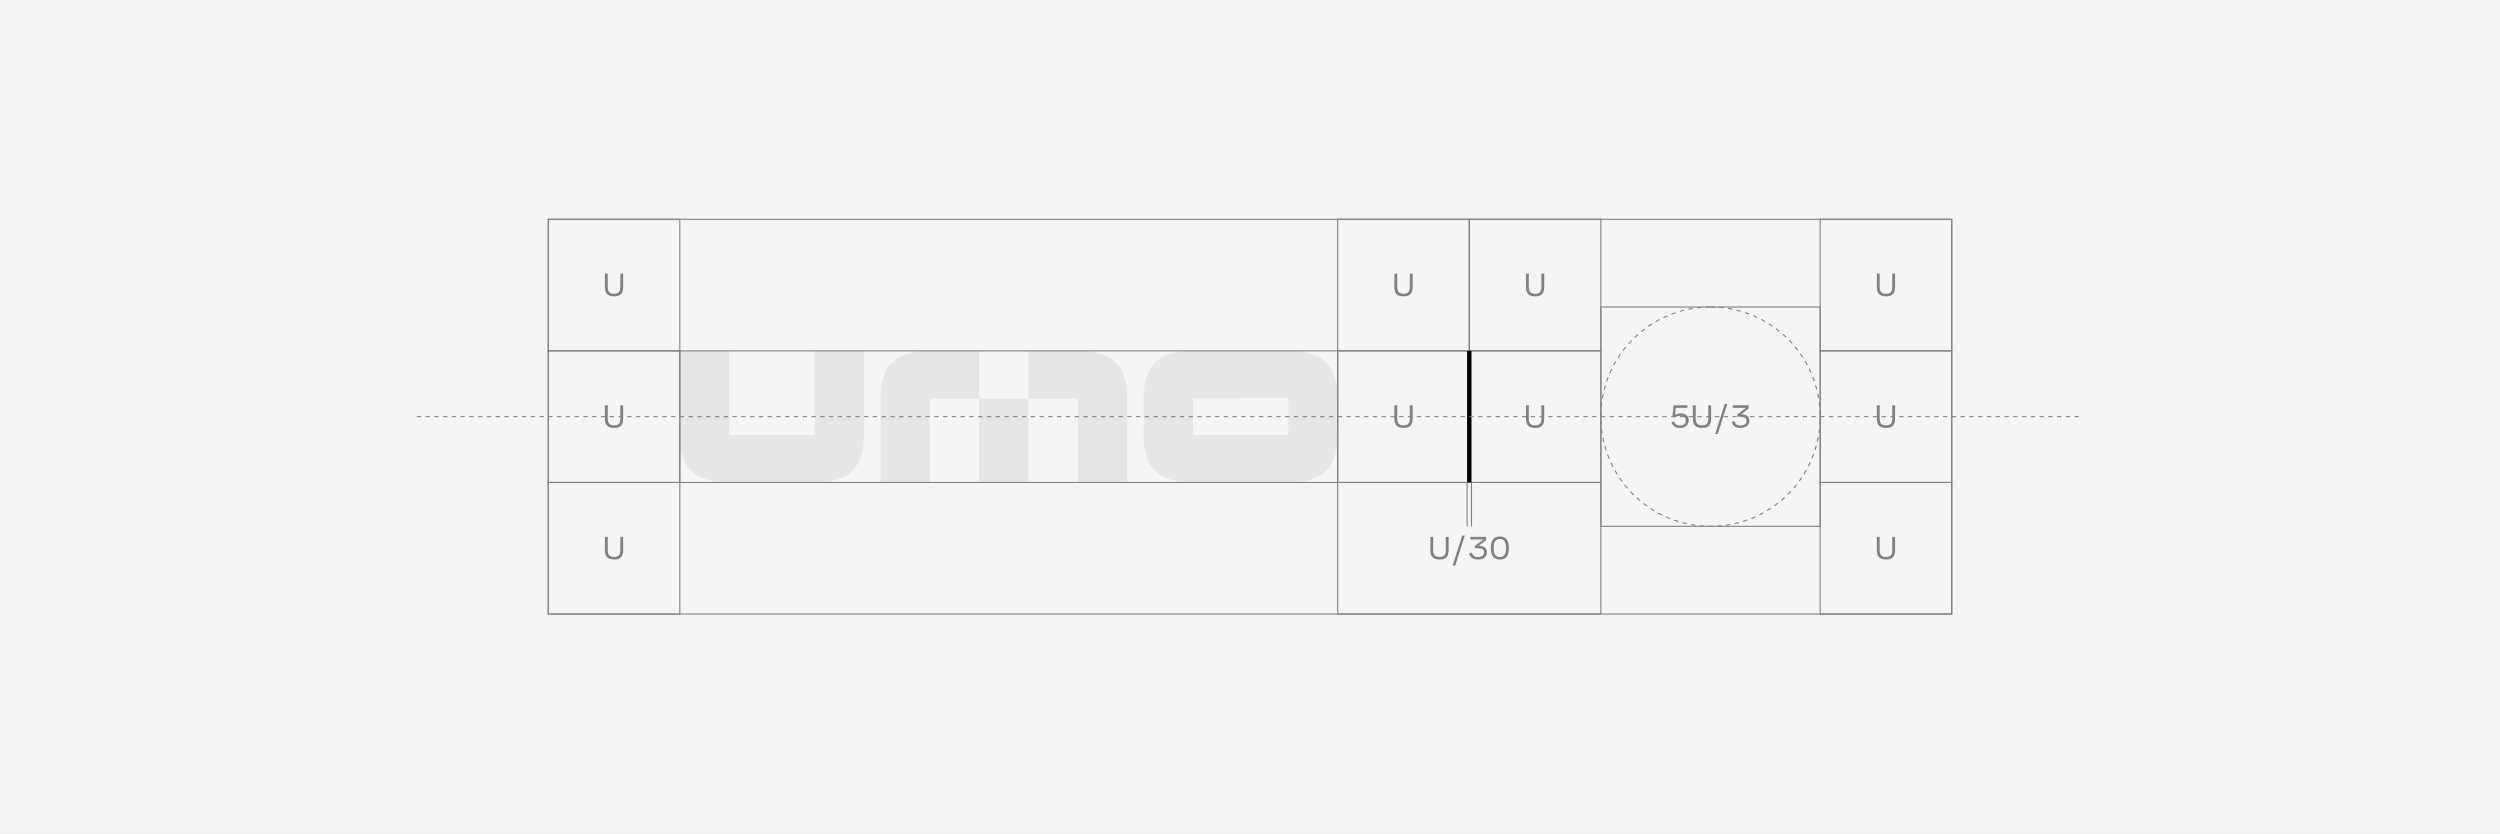
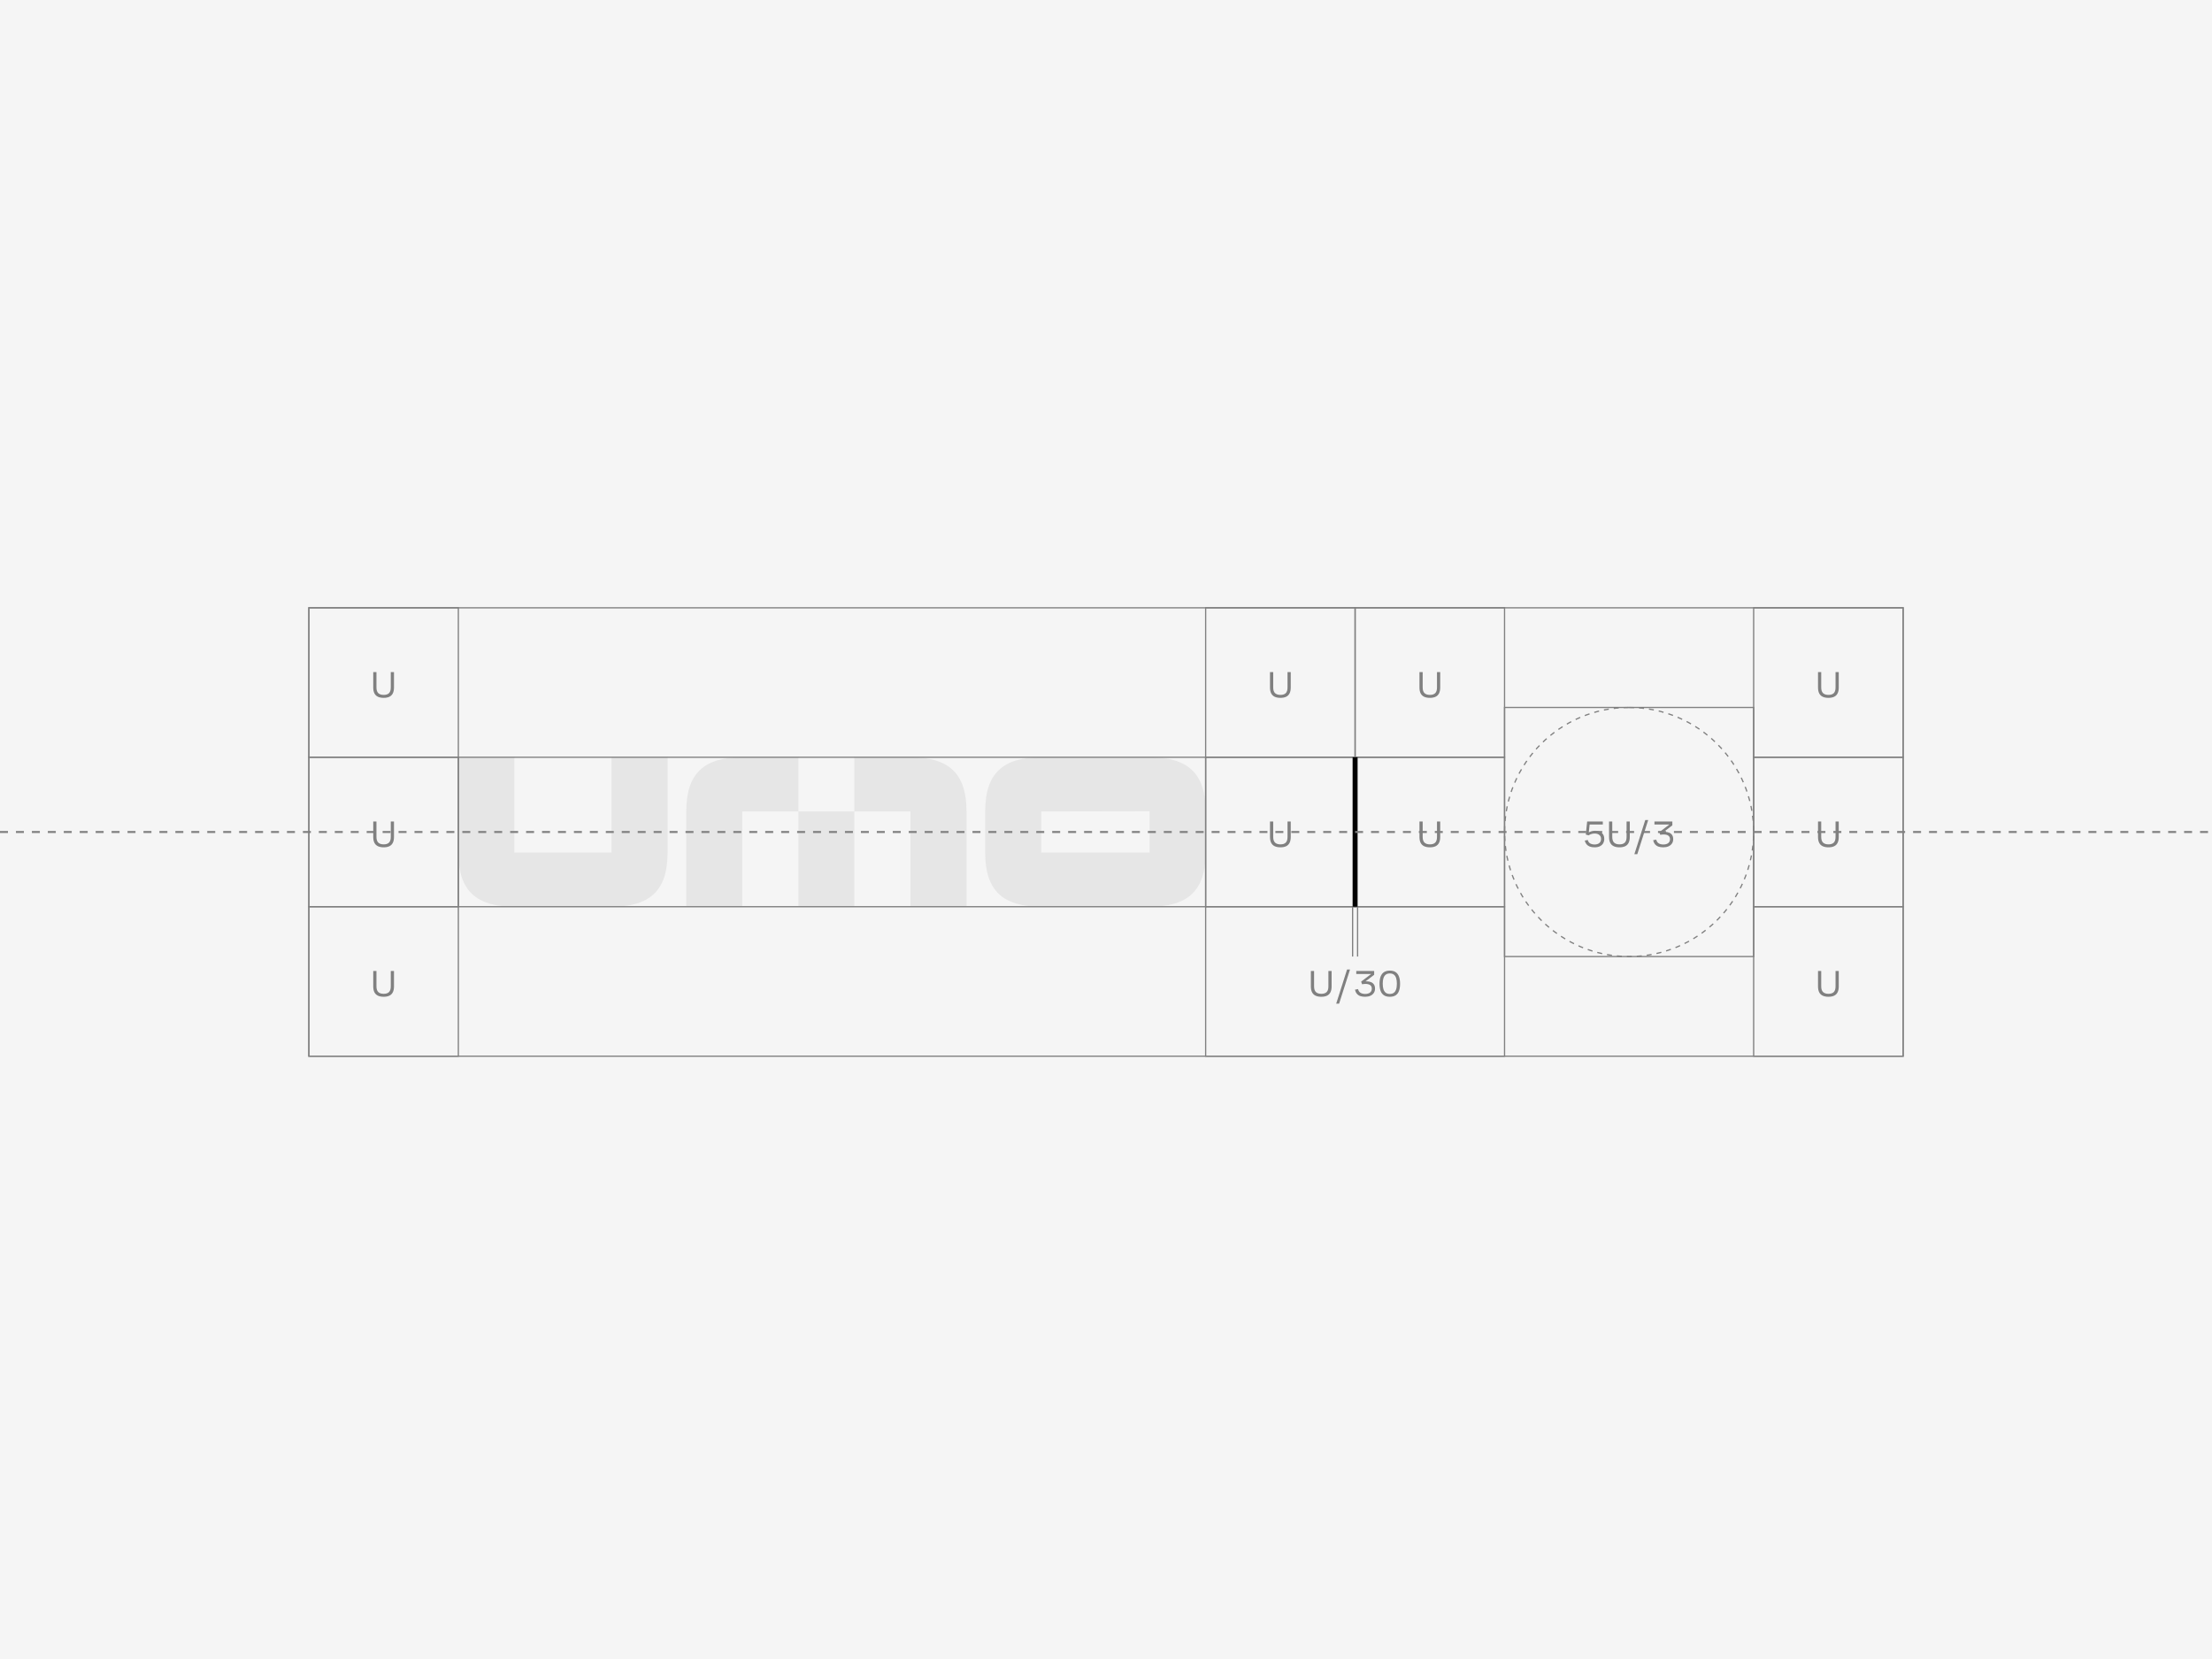
- <svg xmlns="http://www.w3.org/2000/svg" width="912" height="304" viewBox="0 0 912 304" fill="none">
-   <g>
-     <g>
-       <g>
-         <g clip-path="url(#clip0_4810_2)">
-           <g>
-             <rect width="912" height="304" fill="#F5F5F5" />
-             <g>
-               <rect x="200" y="80" width="512" height="144" stroke="#808080" stroke-width="0.4" />
-               <g>
-                 <path d="M584 112H664V192H584V112Z" stroke="#808080" stroke-width="0.4" />
-                 <g>
-                   <rect x="584" y="112" width="80" height="80" rx="40" stroke="#808080" stroke-width="0.4" stroke-dasharray="1.6 1.6" />
-                   <path d="M610.527 147.84H615.555V148.8H610.959L611.367 148.404L611.031 151.572L610.875 151.464C611.131 151.256 611.455 151.096 611.847 150.984C612.239 150.864 612.651 150.804 613.083 150.804C614.011 150.804 614.731 151.036 615.243 151.5C615.763 151.964 616.023 152.6 616.023 153.408C616.023 153.936 615.907 154.404 615.675 154.812C615.443 155.22 615.095 155.54 614.631 155.772C614.175 156.004 613.603 156.12 612.915 156.12C612.323 156.12 611.811 156.04 611.379 155.88C610.947 155.712 610.595 155.468 610.323 155.148C610.051 154.82 609.863 154.424 609.759 153.96L610.731 153.768C610.843 154.256 611.091 154.62 611.475 154.86C611.867 155.092 612.347 155.208 612.915 155.208C613.563 155.208 614.071 155.052 614.439 154.74C614.807 154.42 614.991 153.98 614.991 153.42C614.991 152.884 614.807 152.464 614.439 152.16C614.071 151.848 613.567 151.692 612.927 151.692C612.567 151.692 612.219 151.744 611.883 151.848C611.547 151.952 611.251 152.096 610.995 152.28L610.083 152.016L610.527 147.84ZM623.188 152.796V147.84H624.22V152.796C624.22 153.564 624.092 154.196 623.836 154.692C623.588 155.18 623.22 155.54 622.732 155.772C622.244 156.004 621.636 156.12 620.908 156.12C620.188 156.12 619.576 156.004 619.072 155.772C618.576 155.54 618.2 155.18 617.944 154.692C617.688 154.196 617.56 153.564 617.56 152.796V147.84H618.592V152.796C618.592 153.628 618.788 154.232 619.18 154.608C619.58 154.984 620.16 155.172 620.92 155.172C621.68 155.172 622.248 154.984 622.624 154.608C623 154.232 623.188 153.628 623.188 152.796ZM625.693 158.328L629.185 147.36H630.133L626.629 158.328H625.693ZM634.984 156.12C634.432 156.12 633.932 156.052 633.484 155.916C633.044 155.772 632.672 155.532 632.368 155.196C632.072 154.86 631.86 154.408 631.732 153.84L632.716 153.648C632.844 154.208 633.108 154.608 633.508 154.848C633.908 155.088 634.4 155.208 634.984 155.208C635.664 155.208 636.192 155.06 636.568 154.764C636.944 154.468 637.132 154.056 637.132 153.528C637.132 153.008 636.956 152.624 636.604 152.376C636.252 152.12 635.744 151.992 635.08 151.992C634.904 151.992 634.716 152.004 634.516 152.028C634.316 152.044 634.144 152.068 634 152.1L633.7 151.26L637.168 148.62L637.204 148.8H632.14V147.84H637.888V149.064L634.72 151.476L634.672 151.236C634.808 151.212 634.944 151.196 635.08 151.188C635.216 151.172 635.328 151.164 635.416 151.164C635.992 151.164 636.484 151.252 636.892 151.428C637.308 151.604 637.624 151.868 637.84 152.22C638.056 152.564 638.164 152.988 638.164 153.492C638.164 154.044 638.028 154.516 637.756 154.908C637.492 155.3 637.12 155.6 636.64 155.808C636.168 156.016 635.616 156.12 634.984 156.12Z" fill="#808080" />
-                 </g>
-               </g>
-               <g>
-                 <g clip-path="url(#clip1_4810_2)">
-                   <g>
-                     <path d="M357.2 145.4H339.199V176H321.2V145.337C321.2 133.022 327.048 128 339.199 128H357.2V145.4ZM393.199 128C405.347 128 411.2 133.015 411.2 145.337V176H393.199V145.4H375.2V176H357.2V145.4H375.2V128H393.199Z" fill="#E6E6E6" />
-                     <path d="M297.2 158.6H266V128H248V158.663C248 170.985 253.86 176 266.015 176H297.183C309.347 176 315.2 170.978 315.2 158.663V128H297.2V158.6Z" fill="#E6E6E6" />
-                     <path fill-rule="evenodd" clip-rule="evenodd" d="M469.987 128C482.142 128 488 133.015 488 145.337V158.663C488 170.978 482.149 176 469.987 176H435.215C423.058 176 417.2 170.985 417.2 158.663V145.337C417.2 133.022 423.058 128 435.215 128H469.987ZM435.2 158.6H470V145.337L435.2 145.4V158.6Z" fill="#E6E6E6" />
+ <svg xmlns="http://www.w3.org/2000/svg" width="444" height="333" viewBox="120 0 444 333" fill="none">
+   <rect width="808" height="333" fill="#F5F5F5" />
+   <g id="UMO Brand Guide Web App">
+     <path d="M-124 -1467C-124 -1468.11 -123.105 -1469 -122 -1469H9874C9875.1 -1469 9876 -1468.1 9876 -1467V26743C9876 26744.1 9875.1 26745 9874 26745H-122C-123.105 26745 -124 26744.1 -124 26743V-1467Z" fill="#CCCCCC" />
+     <path d="M-122 -1469V-1468H9874V-1469V-1470H-122V-1469ZM9876 -1467H9875V26743H9876H9877V-1467H9876ZM9874 26745V26744H-122V26745V26746H9874V26745ZM-124 26743H-123V-1467H-124H-125V26743H-124ZM-122 26745V26744C-122.552 26744 -123 26743.6 -123 26743H-124H-125C-125 26744.7 -123.657 26746 -122 26746V26745ZM9876 26743H9875C9875 26743.6 9874.55 26744 9874 26744V26745V26746C9875.66 26746 9877 26744.7 9877 26743H9876ZM9874 -1469V-1468C9874.55 -1468 9875 -1467.55 9875 -1467H9876H9877C9877 -1468.66 9875.66 -1470 9874 -1470V-1469ZM-122 -1469V-1470C-123.657 -1470 -125 -1468.66 -125 -1467H-124H-123C-123 -1467.55 -122.553 -1468 -122 -1468V-1469Z" fill="black" fill-opacity="0.1" />
+     <g id="Brand Guide Desktop" clip-path="url(#clip0_4810_2)">
+       <rect width="1440" height="381" transform="translate(-24 -24)" fill="white" />
+       <g id="Body">
+         <g id="Block">
+           <g id="Body_2">
+             <g id="Frame 52">
+               <rect width="684" height="333" fill="#F5F5F5" />
+               <g id="Frame 69">
+                 <rect x="182" y="122" width="320" height="90" stroke="#808080" stroke-width="0.25" />
+                 <g id="Frame 64">
+                   <path d="M422 142H472V192H422V142Z" stroke="#808080" stroke-width="0.25" />
+                   <g id="Frame 73">
+                     <rect x="422" y="142" width="50" height="50" rx="25" stroke="#808080" stroke-width="0.25" stroke-dasharray="1 1" />
+                     <path id="5U/3" d="M438.58 164.9H441.722V165.5H438.85L439.105 165.252L438.895 167.232L438.797 167.165C438.957 167.035 439.16 166.935 439.405 166.865C439.65 166.79 439.907 166.752 440.177 166.752C440.757 166.752 441.207 166.897 441.527 167.187C441.852 167.477 442.015 167.875 442.015 168.38C442.015 168.71 441.942 169.002 441.797 169.257C441.652 169.512 441.435 169.712 441.145 169.857C440.86 170.003 440.502 170.075 440.072 170.075C439.702 170.075 439.382 170.025 439.112 169.925C438.842 169.82 438.622 169.667 438.452 169.467C438.282 169.262 438.165 169.015 438.1 168.725L438.707 168.605C438.777 168.91 438.932 169.137 439.172 169.287C439.417 169.432 439.717 169.505 440.072 169.505C440.477 169.505 440.795 169.407 441.025 169.212C441.255 169.012 441.37 168.737 441.37 168.387C441.37 168.052 441.255 167.79 441.025 167.6C440.795 167.405 440.48 167.307 440.08 167.307C439.855 167.307 439.637 167.34 439.427 167.405C439.217 167.47 439.032 167.56 438.872 167.675L438.302 167.51L438.58 164.9ZM446.492 167.997V164.9H447.137V167.997C447.137 168.477 447.057 168.872 446.897 169.182C446.742 169.487 446.512 169.712 446.207 169.857C445.902 170.003 445.522 170.075 445.067 170.075C444.617 170.075 444.235 170.003 443.92 169.857C443.61 169.712 443.375 169.487 443.215 169.182C443.055 168.872 442.975 168.477 442.975 167.997V164.9H443.62V167.997C443.62 168.517 443.742 168.895 443.987 169.13C444.237 169.365 444.6 169.482 445.075 169.482C445.55 169.482 445.905 169.365 446.14 169.13C446.375 168.895 446.492 168.517 446.492 167.997ZM448.058 171.455L450.241 164.6H450.833L448.643 171.455H448.058ZM453.865 170.075C453.52 170.075 453.207 170.033 452.927 169.947C452.652 169.857 452.42 169.707 452.23 169.497C452.045 169.287 451.912 169.005 451.832 168.65L452.447 168.53C452.527 168.88 452.692 169.13 452.942 169.28C453.192 169.43 453.5 169.505 453.865 169.505C454.29 169.505 454.62 169.412 454.855 169.227C455.09 169.042 455.207 168.785 455.207 168.455C455.207 168.13 455.097 167.89 454.877 167.735C454.657 167.575 454.34 167.495 453.925 167.495C453.815 167.495 453.697 167.502 453.572 167.517C453.447 167.527 453.34 167.542 453.25 167.562L453.062 167.037L455.23 165.387L455.252 165.5H452.087V164.9H455.68V165.665L453.7 167.172L453.67 167.022C453.755 167.007 453.84 166.997 453.925 166.992C454.01 166.982 454.08 166.977 454.135 166.977C454.495 166.977 454.802 167.032 455.057 167.142C455.317 167.252 455.515 167.417 455.65 167.637C455.785 167.852 455.852 168.117 455.852 168.432C455.852 168.777 455.767 169.072 455.597 169.317C455.432 169.562 455.2 169.75 454.9 169.88C454.605 170.01 454.26 170.075 453.865 170.075Z" fill="#808080" />
                  </g>
                </g>
-                 <rect x="248" y="128" width="240" height="48" stroke="#808080" stroke-width="0.4" />
+                 <g id="Frame">
+                   <g clip-path="url(#clip1_4810_2)">
+                     <g id="UMO">
+                       <path d="M280.25 162.875H269V182H257.75V162.836C257.75 155.139 261.405 152 269 152H280.25V162.875ZM302.749 152C310.342 152 314 155.134 314 162.836V182H302.749V162.875H291.5V182H280.25V162.875H291.5V152H302.749Z" fill="#E6E6E6" />
+                       <path d="M242.75 171.125H223.25V152H212V171.164C212 178.866 215.663 182 223.259 182H242.739C250.342 182 254 178.861 254 171.164V152H242.75V171.125Z" fill="#E6E6E6" />
+                       <path fill-rule="evenodd" clip-rule="evenodd" d="M350.742 152C358.339 152 362 155.134 362 162.836V171.164C362 178.861 358.343 182 350.742 182H329.009C321.411 182 317.75 178.866 317.75 171.164V162.836C317.75 155.139 321.411 152 329.009 152H350.742ZM329 171.125H350.75V162.836L329 162.875V171.125Z" fill="#E6E6E6" />
+                     </g>
+                   </g>
+                   <rect x="212" y="152" width="150" height="30" stroke="#808080" stroke-width="0.25" />
+                 </g>
+                 <g id="Unit">
+                   <rect x="182" y="152" width="30" height="30" stroke="#808080" stroke-width="0.25" />
+                   <path id="U" d="M198.437 167.997V164.9H199.082V167.997C199.082 168.477 199.002 168.872 198.842 169.182C198.687 169.487 198.457 169.712 198.152 169.857C197.847 170.003 197.467 170.075 197.012 170.075C196.562 170.075 196.179 170.003 195.864 169.857C195.554 169.712 195.319 169.487 195.159 169.182C194.999 168.872 194.919 168.477 194.919 167.997V164.9H195.564V167.997C195.564 168.517 195.687 168.895 195.932 169.13C196.182 169.365 196.544 169.482 197.019 169.482C197.494 169.482 197.849 169.365 198.084 169.13C198.319 168.895 198.437 168.517 198.437 167.997Z" fill="#808080" />
+                 </g>
+                 <g id="Unit_2">
+                   <rect x="182" y="122" width="30" height="30" stroke="#808080" stroke-width="0.25" />
+                   <path id="U_2" d="M198.437 137.997V134.9H199.082V137.997C199.082 138.477 199.002 138.872 198.842 139.182C198.687 139.487 198.457 139.712 198.152 139.857C197.847 140.003 197.467 140.075 197.012 140.075C196.562 140.075 196.179 140.003 195.864 139.857C195.554 139.712 195.319 139.487 195.159 139.182C194.999 138.872 194.919 138.477 194.919 137.997V134.9H195.564V137.997C195.564 138.517 195.687 138.895 195.932 139.13C196.182 139.365 196.544 139.482 197.019 139.482C197.494 139.482 197.849 139.365 198.084 139.13C198.319 138.895 198.437 138.517 198.437 137.997Z" fill="#808080" />
+                 </g>
+                 <g id="Unit_3">
+                   <rect x="182" y="182" width="30" height="30" stroke="#808080" stroke-width="0.25" />
+                   <path id="U_3" d="M198.437 197.997V194.9H199.082V197.997C199.082 198.477 199.002 198.872 198.842 199.182C198.687 199.487 198.457 199.712 198.152 199.857C197.847 200.003 197.467 200.075 197.012 200.075C196.562 200.075 196.179 200.003 195.864 199.857C195.554 199.712 195.319 199.487 195.159 199.182C194.999 198.872 194.919 198.477 194.919 197.997V194.9H195.564V197.997C195.564 198.517 195.687 198.895 195.932 199.13C196.182 199.365 196.544 199.482 197.019 199.482C197.494 199.482 197.849 199.365 198.084 199.13C198.319 198.895 198.437 198.517 198.437 197.997Z" fill="#808080" />
+                 </g>
+                 <g id="Unit_4">
+                   <rect x="472" y="122" width="30" height="30" stroke="#808080" stroke-width="0.25" />
+                   <path id="U_4" d="M488.437 137.997V134.9H489.082V137.997C489.082 138.477 489.002 138.872 488.842 139.182C488.687 139.487 488.457 139.712 488.152 139.857C487.847 140.003 487.467 140.075 487.012 140.075C486.562 140.075 486.179 140.003 485.864 139.857C485.554 139.712 485.319 139.487 485.159 139.182C484.999 138.872 484.919 138.477 484.919 137.997V134.9H485.564V137.997C485.564 138.517 485.687 138.895 485.932 139.13C486.182 139.365 486.544 139.482 487.019 139.482C487.494 139.482 487.849 139.365 488.084 139.13C488.319 138.895 488.437 138.517 488.437 137.997Z" fill="#808080" />
+                 </g>
+                 <g id="Unit_5">
+                   <rect x="392" y="122" width="30" height="30" stroke="#808080" stroke-width="0.25" />
+                   <path id="U_5" d="M408.437 137.997V134.9H409.082V137.997C409.082 138.477 409.002 138.872 408.842 139.182C408.687 139.487 408.457 139.712 408.152 139.857C407.847 140.003 407.467 140.075 407.012 140.075C406.562 140.075 406.179 140.003 405.864 139.857C405.554 139.712 405.319 139.487 405.159 139.182C404.999 138.872 404.919 138.477 404.919 137.997V134.9H405.564V137.997C405.564 138.517 405.687 138.895 405.932 139.13C406.182 139.365 406.544 139.482 407.019 139.482C407.494 139.482 407.849 139.365 408.084 139.13C408.319 138.895 408.437 138.517 408.437 137.997Z" fill="#808080" />
+                 </g>
+                 <g id="Unit_6">
+                   <rect x="392" y="152" width="30" height="30" stroke="#808080" stroke-width="0.25" />
+                   <path id="U_6" d="M408.437 167.997V164.9H409.082V167.997C409.082 168.477 409.002 168.872 408.842 169.182C408.687 169.487 408.457 169.712 408.152 169.857C407.847 170.003 407.467 170.075 407.012 170.075C406.562 170.075 406.179 170.003 405.864 169.857C405.554 169.712 405.319 169.487 405.159 169.182C404.999 168.872 404.919 168.477 404.919 167.997V164.9H405.564V167.997C405.564 168.517 405.687 168.895 405.932 169.13C406.182 169.365 406.544 169.482 407.019 169.482C407.494 169.482 407.849 169.365 408.084 169.13C408.319 168.895 408.437 168.517 408.437 167.997Z" fill="#808080" />
+                 </g>
+                 <g id="Unit_7">
+                   <rect x="362" y="122" width="30" height="30" stroke="#808080" stroke-width="0.25" />
+                   <path id="U_7" d="M378.437 137.997V134.9H379.082V137.997C379.082 138.477 379.002 138.872 378.842 139.182C378.687 139.487 378.457 139.712 378.152 139.857C377.847 140.003 377.467 140.075 377.012 140.075C376.562 140.075 376.179 140.003 375.864 139.857C375.554 139.712 375.319 139.487 375.159 139.182C374.999 138.872 374.919 138.477 374.919 137.997V134.9H375.564V137.997C375.564 138.517 375.687 138.895 375.932 139.13C376.182 139.365 376.544 139.482 377.019 139.482C377.494 139.482 377.849 139.365 378.084 139.13C378.319 138.895 378.437 138.517 378.437 137.997Z" fill="#808080" />
+                 </g>
+                 <g id="Unit_8">
+                   <rect x="362" y="152" width="30" height="30" stroke="#808080" stroke-width="0.25" />
+                   <path id="U_8" d="M378.437 167.997V164.9H379.082V167.997C379.082 168.477 379.002 168.872 378.842 169.182C378.687 169.487 378.457 169.712 378.152 169.857C377.847 170.003 377.467 170.075 377.012 170.075C376.562 170.075 376.179 170.003 375.864 169.857C375.554 169.712 375.319 169.487 375.159 169.182C374.999 168.872 374.919 168.477 374.919 167.997V164.9H375.564V167.997C375.564 168.517 375.687 168.895 375.932 169.13C376.182 169.365 376.544 169.482 377.019 169.482C377.494 169.482 377.849 169.365 378.084 169.13C378.319 168.895 378.437 168.517 378.437 167.997Z" fill="#808080" />
+                 </g>
+                 <g id="Unit_9">
+                   <rect x="362" y="182" width="60" height="30" stroke="#808080" stroke-width="0.25" />
+                   <path id="U/30" d="M386.64 197.997V194.9H387.285V197.997C387.285 198.477 387.205 198.872 387.045 199.182C386.89 199.487 386.66 199.712 386.355 199.857C386.05 200.003 385.67 200.075 385.215 200.075C384.765 200.075 384.382 200.003 384.067 199.857C383.757 199.712 383.522 199.487 383.362 199.182C383.202 198.872 383.122 198.477 383.122 197.997V194.9H383.767V197.997C383.767 198.517 383.89 198.895 384.135 199.13C384.385 199.365 384.747 199.482 385.222 199.482C385.697 199.482 386.052 199.365 386.287 199.13C386.522 198.895 386.64 198.517 386.64 197.997ZM388.206 201.455L390.388 194.6H390.981L388.791 201.455H388.206ZM394.013 200.075C393.668 200.075 393.355 200.033 393.075 199.947C392.8 199.857 392.568 199.707 392.378 199.497C392.193 199.287 392.06 199.005 391.98 198.65L392.595 198.53C392.675 198.88 392.84 199.13 393.09 199.28C393.34 199.43 393.648 199.505 394.013 199.505C394.438 199.505 394.768 199.412 395.003 199.227C395.238 199.042 395.355 198.785 395.355 198.455C395.355 198.13 395.245 197.89 395.025 197.735C394.805 197.575 394.488 197.495 394.073 197.495C393.963 197.495 393.845 197.502 393.72 197.517C393.595 197.527 393.488 197.542 393.398 197.562L393.21 197.037L395.378 195.387L395.4 195.5H392.235V194.9H395.828V195.665L393.848 197.172L393.818 197.022C393.903 197.007 393.988 196.997 394.073 196.992C394.158 196.982 394.228 196.977 394.283 196.977C394.643 196.977 394.95 197.032 395.205 197.142C395.465 197.252 395.663 197.417 395.798 197.637C395.933 197.852 396 198.117 396 198.432C396 198.777 395.915 199.072 395.745 199.317C395.58 199.562 395.348 199.75 395.048 199.88C394.753 200.01 394.408 200.075 394.013 200.075ZM398.966 200.075C398.486 200.075 398.093 199.975 397.788 199.775C397.483 199.575 397.258 199.28 397.113 198.89C396.973 198.5 396.903 198.02 396.903 197.45C396.903 197.17 396.921 196.912 396.956 196.677C396.991 196.442 397.043 196.227 397.113 196.032C397.188 195.837 397.281 195.665 397.391 195.515C397.501 195.365 397.631 195.24 397.781 195.14C397.936 195.035 398.111 194.957 398.306 194.907C398.506 194.852 398.726 194.825 398.966 194.825C399.451 194.825 399.843 194.927 400.143 195.132C400.448 195.337 400.671 195.637 400.811 196.032C400.956 196.422 401.028 196.895 401.028 197.45C401.028 197.735 401.011 197.997 400.976 198.237C400.941 198.477 400.886 198.695 400.811 198.89C400.741 199.085 400.651 199.257 400.541 199.407C400.431 199.552 400.298 199.675 400.143 199.775C399.993 199.875 399.821 199.95 399.626 200C399.431 200.05 399.211 200.075 398.966 200.075ZM398.966 199.505C399.136 199.505 399.288 199.485 399.423 199.445C399.558 199.405 399.678 199.345 399.783 199.265C399.888 199.185 399.978 199.087 400.053 198.972C400.128 198.852 400.191 198.717 400.241 198.567C400.291 198.412 400.326 198.242 400.346 198.057C400.371 197.867 400.383 197.665 400.383 197.45C400.383 197.01 400.336 196.637 400.241 196.332C400.146 196.027 399.993 195.795 399.783 195.635C399.578 195.475 399.306 195.395 398.966 195.395C398.801 195.395 398.648 195.415 398.508 195.455C398.373 195.495 398.253 195.555 398.148 195.635C398.043 195.715 397.953 195.815 397.878 195.935C397.803 196.05 397.741 196.185 397.691 196.34C397.641 196.49 397.603 196.657 397.578 196.842C397.558 197.027 397.548 197.23 397.548 197.45C397.548 197.885 397.596 198.255 397.691 198.56C397.791 198.865 397.943 199.1 398.148 199.265C398.358 199.425 398.631 199.505 398.966 199.505Z" fill="#808080" />
+                 </g>
+                 <g id="Unit_10">
+                   <rect x="472" y="182" width="30" height="30" stroke="#808080" stroke-width="0.25" />
+                   <path id="U_9" d="M488.437 197.997V194.9H489.082V197.997C489.082 198.477 489.002 198.872 488.842 199.182C488.687 199.487 488.457 199.712 488.152 199.857C487.847 200.003 487.467 200.075 487.012 200.075C486.562 200.075 486.179 200.003 485.864 199.857C485.554 199.712 485.319 199.487 485.159 199.182C484.999 198.872 484.919 198.477 484.919 197.997V194.9H485.564V197.997C485.564 198.517 485.687 198.895 485.932 199.13C486.182 199.365 486.544 199.482 487.019 199.482C487.494 199.482 487.849 199.365 488.084 199.13C488.319 198.895 488.437 198.517 488.437 197.997Z" fill="#808080" />
+                 </g>
+                 <g id="Unit_11">
+                   <rect x="472" y="152" width="30" height="30" stroke="#808080" stroke-width="0.25" />
+                   <path id="U_10" d="M488.437 167.997V164.9H489.082V167.997C489.082 168.477 489.002 168.872 488.842 169.182C488.687 169.487 488.457 169.712 488.152 169.857C487.847 170.003 487.467 170.075 487.012 170.075C486.562 170.075 486.179 170.003 485.864 169.857C485.554 169.712 485.319 169.487 485.159 169.182C484.999 168.872 484.919 168.477 484.919 167.997V164.9H485.564V167.997C485.564 168.517 485.687 168.895 485.932 169.13C486.182 169.365 486.544 169.482 487.019 169.482C487.494 169.482 487.849 169.365 488.084 169.13C488.319 168.895 488.437 168.517 488.437 167.997Z" fill="#808080" />
+                 </g>
+                 <path id="Rectangle 23" d="M392 152V182" stroke="black" />
+                 <path id="Vector" d="M391.5 182V192M392.5 182V192" stroke="#808080" stroke-width="0.25" />
              </g>
-               <g>
-                 <rect x="200" y="128" width="48" height="48" stroke="#808080" stroke-width="0.4" />
-                 <path d="M226.299 152.796V147.84H227.331V152.796C227.331 153.564 227.203 154.196 226.947 154.692C226.699 155.18 226.331 155.54 225.843 155.772C225.355 156.004 224.747 156.12 224.019 156.12C223.299 156.12 222.687 156.004 222.183 155.772C221.687 155.54 221.311 155.18 221.055 154.692C220.799 154.196 220.671 153.564 220.671 152.796V147.84H221.703V152.796C221.703 153.628 221.899 154.232 222.291 154.608C222.691 154.984 223.271 155.172 224.031 155.172C224.791 155.172 225.359 154.984 225.735 154.608C226.111 154.232 226.299 153.628 226.299 152.796Z" fill="#808080" />
-               </g>
-               <g>
-                 <rect x="200" y="80" width="48" height="48" stroke="#808080" stroke-width="0.4" />
-                 <path d="M226.299 104.796V99.84H227.331V104.796C227.331 105.564 227.203 106.196 226.947 106.692C226.699 107.18 226.331 107.54 225.843 107.772C225.355 108.004 224.747 108.12 224.019 108.12C223.299 108.12 222.687 108.004 222.183 107.772C221.687 107.54 221.311 107.18 221.055 106.692C220.799 106.196 220.671 105.564 220.671 104.796V99.84H221.703V104.796C221.703 105.628 221.899 106.232 222.291 106.608C222.691 106.984 223.271 107.172 224.031 107.172C224.791 107.172 225.359 106.984 225.735 106.608C226.111 106.232 226.299 105.628 226.299 104.796Z" fill="#808080" />
-               </g>
-               <g>
-                 <rect x="200" y="176" width="48" height="48" stroke="#808080" stroke-width="0.4" />
-                 <path d="M226.299 200.796V195.84H227.331V200.796C227.331 201.564 227.203 202.196 226.947 202.692C226.699 203.18 226.331 203.54 225.843 203.772C225.355 204.004 224.747 204.12 224.019 204.12C223.299 204.12 222.687 204.004 222.183 203.772C221.687 203.54 221.311 203.18 221.055 202.692C220.799 202.196 220.671 201.564 220.671 200.796V195.84H221.703V200.796C221.703 201.628 221.899 202.232 222.291 202.608C222.691 202.984 223.271 203.172 224.031 203.172C224.791 203.172 225.359 202.984 225.735 202.608C226.111 202.232 226.299 201.628 226.299 200.796Z" fill="#808080" />
-               </g>
-               <g>
-                 <rect x="664" y="80" width="48" height="48" stroke="#808080" stroke-width="0.4" />
-                 <path d="M690.299 104.796V99.84H691.331V104.796C691.331 105.564 691.203 106.196 690.947 106.692C690.699 107.18 690.331 107.54 689.843 107.772C689.355 108.004 688.747 108.12 688.019 108.12C687.299 108.12 686.687 108.004 686.183 107.772C685.687 107.54 685.311 107.18 685.055 106.692C684.799 106.196 684.671 105.564 684.671 104.796V99.84H685.703V104.796C685.703 105.628 685.899 106.232 686.291 106.608C686.691 106.984 687.271 107.172 688.031 107.172C688.791 107.172 689.359 106.984 689.735 106.608C690.111 106.232 690.299 105.628 690.299 104.796Z" fill="#808080" />
-               </g>
-               <g>
-                 <rect x="536" y="80" width="48" height="48" stroke="#808080" stroke-width="0.4" />
-                 <path d="M562.299 104.796V99.84H563.331V104.796C563.331 105.564 563.203 106.196 562.947 106.692C562.699 107.18 562.331 107.54 561.843 107.772C561.355 108.004 560.747 108.12 560.019 108.12C559.299 108.12 558.687 108.004 558.183 107.772C557.687 107.54 557.311 107.18 557.055 106.692C556.799 106.196 556.671 105.564 556.671 104.796V99.84H557.703V104.796C557.703 105.628 557.899 106.232 558.291 106.608C558.691 106.984 559.271 107.172 560.031 107.172C560.791 107.172 561.359 106.984 561.735 106.608C562.111 106.232 562.299 105.628 562.299 104.796Z" fill="#808080" />
-               </g>
-               <g>
-                 <rect x="536" y="128" width="48" height="48" stroke="#808080" stroke-width="0.4" />
-                 <path d="M562.299 152.796V147.84H563.331V152.796C563.331 153.564 563.203 154.196 562.947 154.692C562.699 155.18 562.331 155.54 561.843 155.772C561.355 156.004 560.747 156.12 560.019 156.12C559.299 156.12 558.687 156.004 558.183 155.772C557.687 155.54 557.311 155.18 557.055 154.692C556.799 154.196 556.671 153.564 556.671 152.796V147.84H557.703V152.796C557.703 153.628 557.899 154.232 558.291 154.608C558.691 154.984 559.271 155.172 560.031 155.172C560.791 155.172 561.359 154.984 561.735 154.608C562.111 154.232 562.299 153.628 562.299 152.796Z" fill="#808080" />
-               </g>
-               <g>
-                 <rect x="488" y="80" width="48" height="48" stroke="#808080" stroke-width="0.4" />
-                 <path d="M514.299 104.796V99.84H515.331V104.796C515.331 105.564 515.203 106.196 514.947 106.692C514.699 107.18 514.331 107.54 513.843 107.772C513.355 108.004 512.747 108.12 512.019 108.12C511.299 108.12 510.687 108.004 510.183 107.772C509.687 107.54 509.311 107.18 509.055 106.692C508.799 106.196 508.671 105.564 508.671 104.796V99.84H509.703V104.796C509.703 105.628 509.899 106.232 510.291 106.608C510.691 106.984 511.271 107.172 512.031 107.172C512.791 107.172 513.359 106.984 513.735 106.608C514.111 106.232 514.299 105.628 514.299 104.796Z" fill="#808080" />
-               </g>
-               <g>
-                 <rect x="488" y="128" width="48" height="48" stroke="#808080" stroke-width="0.4" />
-                 <path d="M514.299 152.796V147.84H515.331V152.796C515.331 153.564 515.203 154.196 514.947 154.692C514.699 155.18 514.331 155.54 513.843 155.772C513.355 156.004 512.747 156.12 512.019 156.12C511.299 156.12 510.687 156.004 510.183 155.772C509.687 155.54 509.311 155.18 509.055 154.692C508.799 154.196 508.671 153.564 508.671 152.796V147.84H509.703V152.796C509.703 153.628 509.899 154.232 510.291 154.608C510.691 154.984 511.271 155.172 512.031 155.172C512.791 155.172 513.359 154.984 513.735 154.608C514.111 154.232 514.299 153.628 514.299 152.796Z" fill="#808080" />
-               </g>
-               <g>
-                 <rect x="488" y="176" width="96" height="48" stroke="#808080" stroke-width="0.4" />
-                 <path d="M527.424 200.796V195.84H528.456V200.796C528.456 201.564 528.328 202.196 528.072 202.692C527.824 203.18 527.456 203.54 526.968 203.772C526.48 204.004 525.872 204.12 525.144 204.12C524.424 204.12 523.812 204.004 523.308 203.772C522.812 203.54 522.436 203.18 522.18 202.692C521.924 202.196 521.796 201.564 521.796 200.796V195.84H522.828V200.796C522.828 201.628 523.024 202.232 523.416 202.608C523.816 202.984 524.396 203.172 525.156 203.172C525.916 203.172 526.484 202.984 526.86 202.608C527.236 202.232 527.424 201.628 527.424 200.796ZM529.93 206.328L533.422 195.36H534.37L530.866 206.328H529.93ZM539.22 204.12C538.668 204.12 538.168 204.052 537.72 203.916C537.28 203.772 536.908 203.532 536.604 203.196C536.308 202.86 536.096 202.408 535.968 201.84L536.952 201.648C537.08 202.208 537.344 202.608 537.744 202.848C538.144 203.088 538.636 203.208 539.22 203.208C539.9 203.208 540.428 203.06 540.804 202.764C541.18 202.468 541.368 202.056 541.368 201.528C541.368 201.008 541.192 200.624 540.84 200.376C540.488 200.12 539.98 199.992 539.316 199.992C539.14 199.992 538.952 200.004 538.752 200.028C538.552 200.044 538.38 200.068 538.236 200.1L537.936 199.26L541.404 196.62L541.44 196.8H536.376V195.84H542.124V197.064L538.956 199.476L538.908 199.236C539.044 199.212 539.18 199.196 539.316 199.188C539.452 199.172 539.564 199.164 539.652 199.164C540.228 199.164 540.72 199.252 541.128 199.428C541.544 199.604 541.86 199.868 542.076 200.22C542.292 200.564 542.4 200.988 542.4 201.492C542.4 202.044 542.264 202.516 541.992 202.908C541.728 203.3 541.356 203.6 540.876 203.808C540.404 204.016 539.852 204.12 539.22 204.12ZM547.145 204.12C546.377 204.12 545.749 203.96 545.261 203.64C544.773 203.32 544.413 202.848 544.181 202.224C543.957 201.6 543.845 200.832 543.845 199.92C543.845 199.472 543.873 199.06 543.929 198.684C543.985 198.308 544.069 197.964 544.181 197.652C544.301 197.34 544.449 197.064 544.625 196.824C544.801 196.584 545.009 196.384 545.249 196.224C545.497 196.056 545.777 195.932 546.089 195.852C546.409 195.764 546.761 195.72 547.145 195.72C547.921 195.72 548.549 195.884 549.029 196.212C549.517 196.54 549.873 197.02 550.097 197.652C550.329 198.276 550.445 199.032 550.445 199.92C550.445 200.376 550.417 200.796 550.361 201.18C550.305 201.564 550.217 201.912 550.097 202.224C549.985 202.536 549.841 202.812 549.665 203.052C549.489 203.284 549.277 203.48 549.029 203.64C548.789 203.8 548.513 203.92 548.201 204C547.889 204.08 547.537 204.12 547.145 204.12ZM547.145 203.208C547.417 203.208 547.661 203.176 547.877 203.112C548.093 203.048 548.285 202.952 548.453 202.824C548.621 202.696 548.765 202.54 548.885 202.356C549.005 202.164 549.105 201.948 549.185 201.708C549.265 201.46 549.321 201.188 549.353 200.892C549.393 200.588 549.413 200.264 549.413 199.92C549.413 199.216 549.337 198.62 549.185 198.132C549.033 197.644 548.789 197.272 548.453 197.016C548.125 196.76 547.689 196.632 547.145 196.632C546.881 196.632 546.637 196.664 546.413 196.728C546.197 196.792 546.005 196.888 545.837 197.016C545.669 197.144 545.525 197.304 545.405 197.496C545.285 197.68 545.185 197.896 545.105 198.144C545.025 198.384 544.965 198.652 544.925 198.948C544.893 199.244 544.877 199.568 544.877 199.92C544.877 200.616 544.953 201.208 545.105 201.696C545.265 202.184 545.509 202.56 545.837 202.824C546.173 203.08 546.609 203.208 547.145 203.208Z" fill="#808080" />
-               </g>
-               <g>
-                 <rect x="664" y="176" width="48" height="48" stroke="#808080" stroke-width="0.4" />
-                 <path d="M690.299 200.796V195.84H691.331V200.796C691.331 201.564 691.203 202.196 690.947 202.692C690.699 203.18 690.331 203.54 689.843 203.772C689.355 204.004 688.747 204.12 688.019 204.12C687.299 204.12 686.687 204.004 686.183 203.772C685.687 203.54 685.311 203.18 685.055 202.692C684.799 202.196 684.671 201.564 684.671 200.796V195.84H685.703V200.796C685.703 201.628 685.899 202.232 686.291 202.608C686.691 202.984 687.271 203.172 688.031 203.172C688.791 203.172 689.359 202.984 689.735 202.608C690.111 202.232 690.299 201.628 690.299 200.796Z" fill="#808080" />
-               </g>
-               <g>
-                 <rect x="664" y="128" width="48" height="48" stroke="#808080" stroke-width="0.4" />
-                 <path d="M690.299 152.796V147.84H691.331V152.796C691.331 153.564 691.203 154.196 690.947 154.692C690.699 155.18 690.331 155.54 689.843 155.772C689.355 156.004 688.747 156.12 688.019 156.12C687.299 156.12 686.687 156.004 686.183 155.772C685.687 155.54 685.311 155.18 685.055 154.692C684.799 154.196 684.671 153.564 684.671 152.796V147.84H685.703V152.796C685.703 153.628 685.899 154.232 686.291 154.608C686.691 154.984 687.271 155.172 688.031 155.172C688.791 155.172 689.359 154.984 689.735 154.608C690.111 154.232 690.299 153.628 690.299 152.796Z" fill="#808080" />
-               </g>
-               <path d="M536 128V176" stroke="black" stroke-width="1.6" />
-               <path d="M535.2 176V192M536.8 176V192" stroke="#808080" stroke-width="0.4" />
+               <path id="Vector 2" d="M120 167L564 167" stroke="#808080" stroke-width="0.4" stroke-dasharray="1.6 1.6" />
            </g>
-             <path d="M152 152H760" stroke="#808080" stroke-width="0.4" stroke-dasharray="1.6 1.6" />
          </g>
        </g>
      </g>
    </g>
  </g>
  <defs>
-     <clipPath>
-       <rect width="912" height="696" fill="white" />
+     <clipPath id="clip0_4810_2">
+       <rect width="1440" height="381" fill="white" transform="translate(-24 -24)" />
    </clipPath>
-     <clipPath>
-       <rect x="248" y="128" width="240" height="48" fill="white" />
+     <clipPath id="clip1_4810_2">
+       <rect x="212" y="152" width="150" height="30" fill="white" />
    </clipPath>
  </defs>
</svg>
